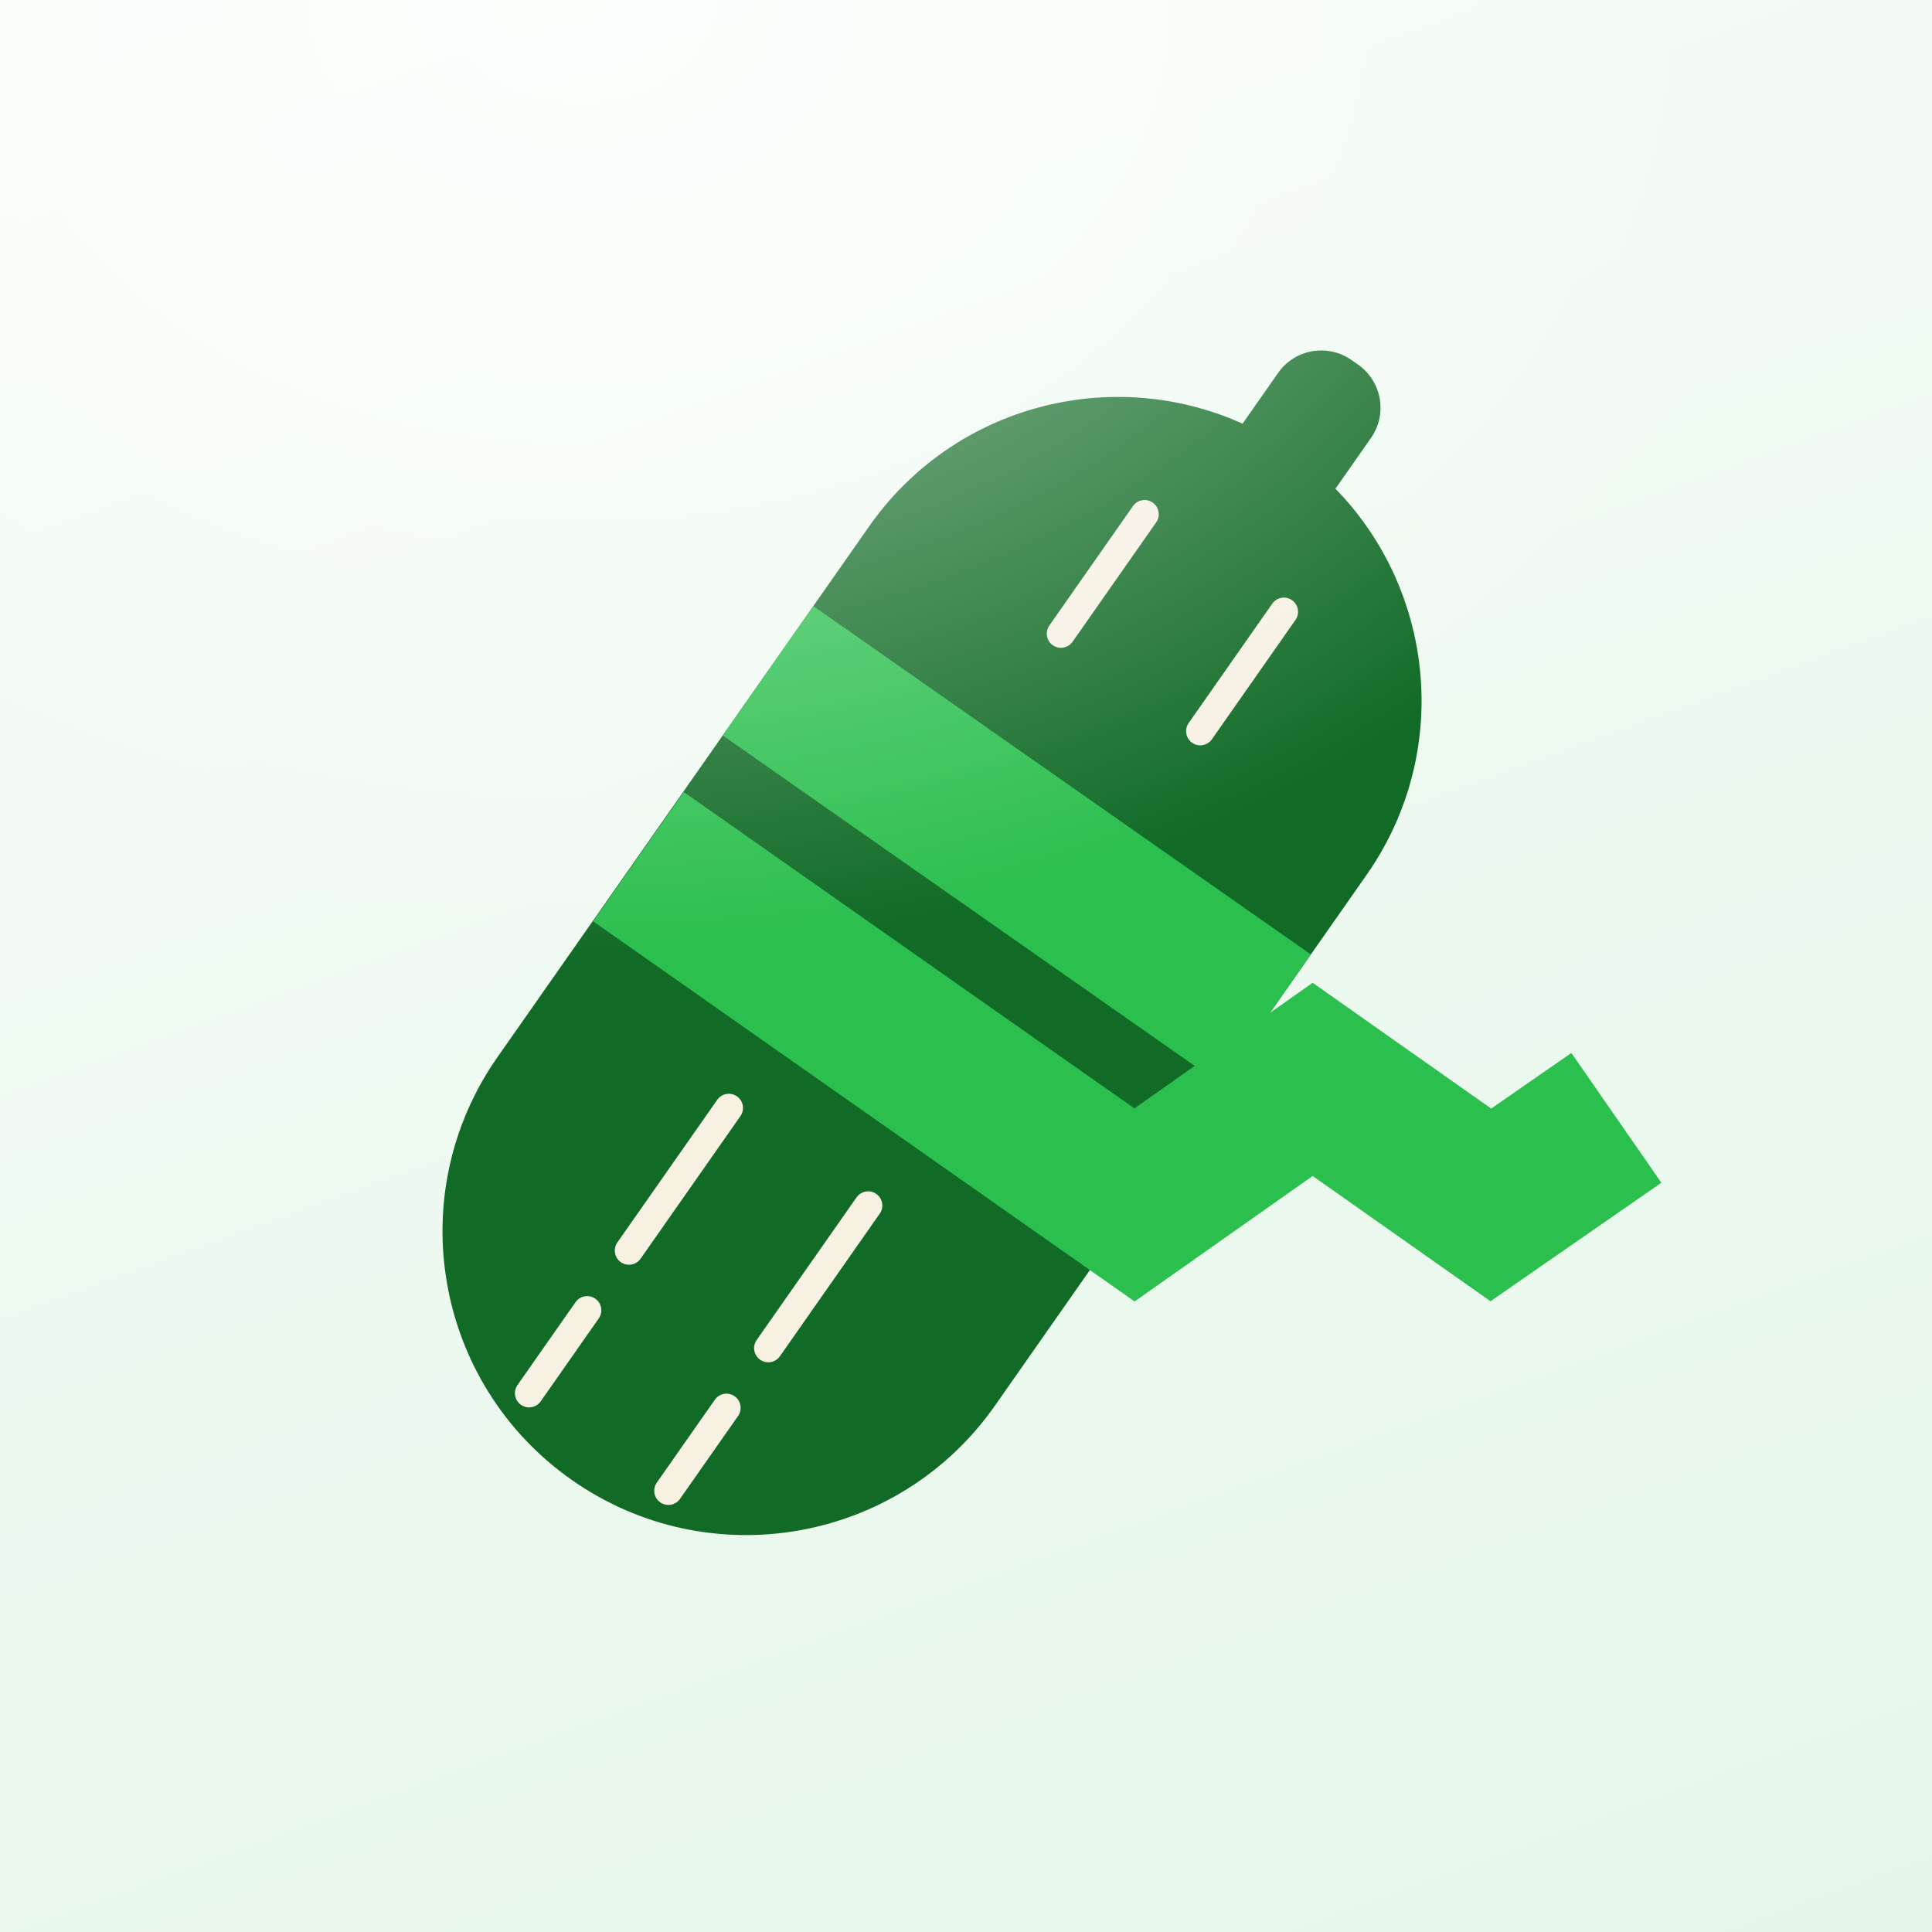
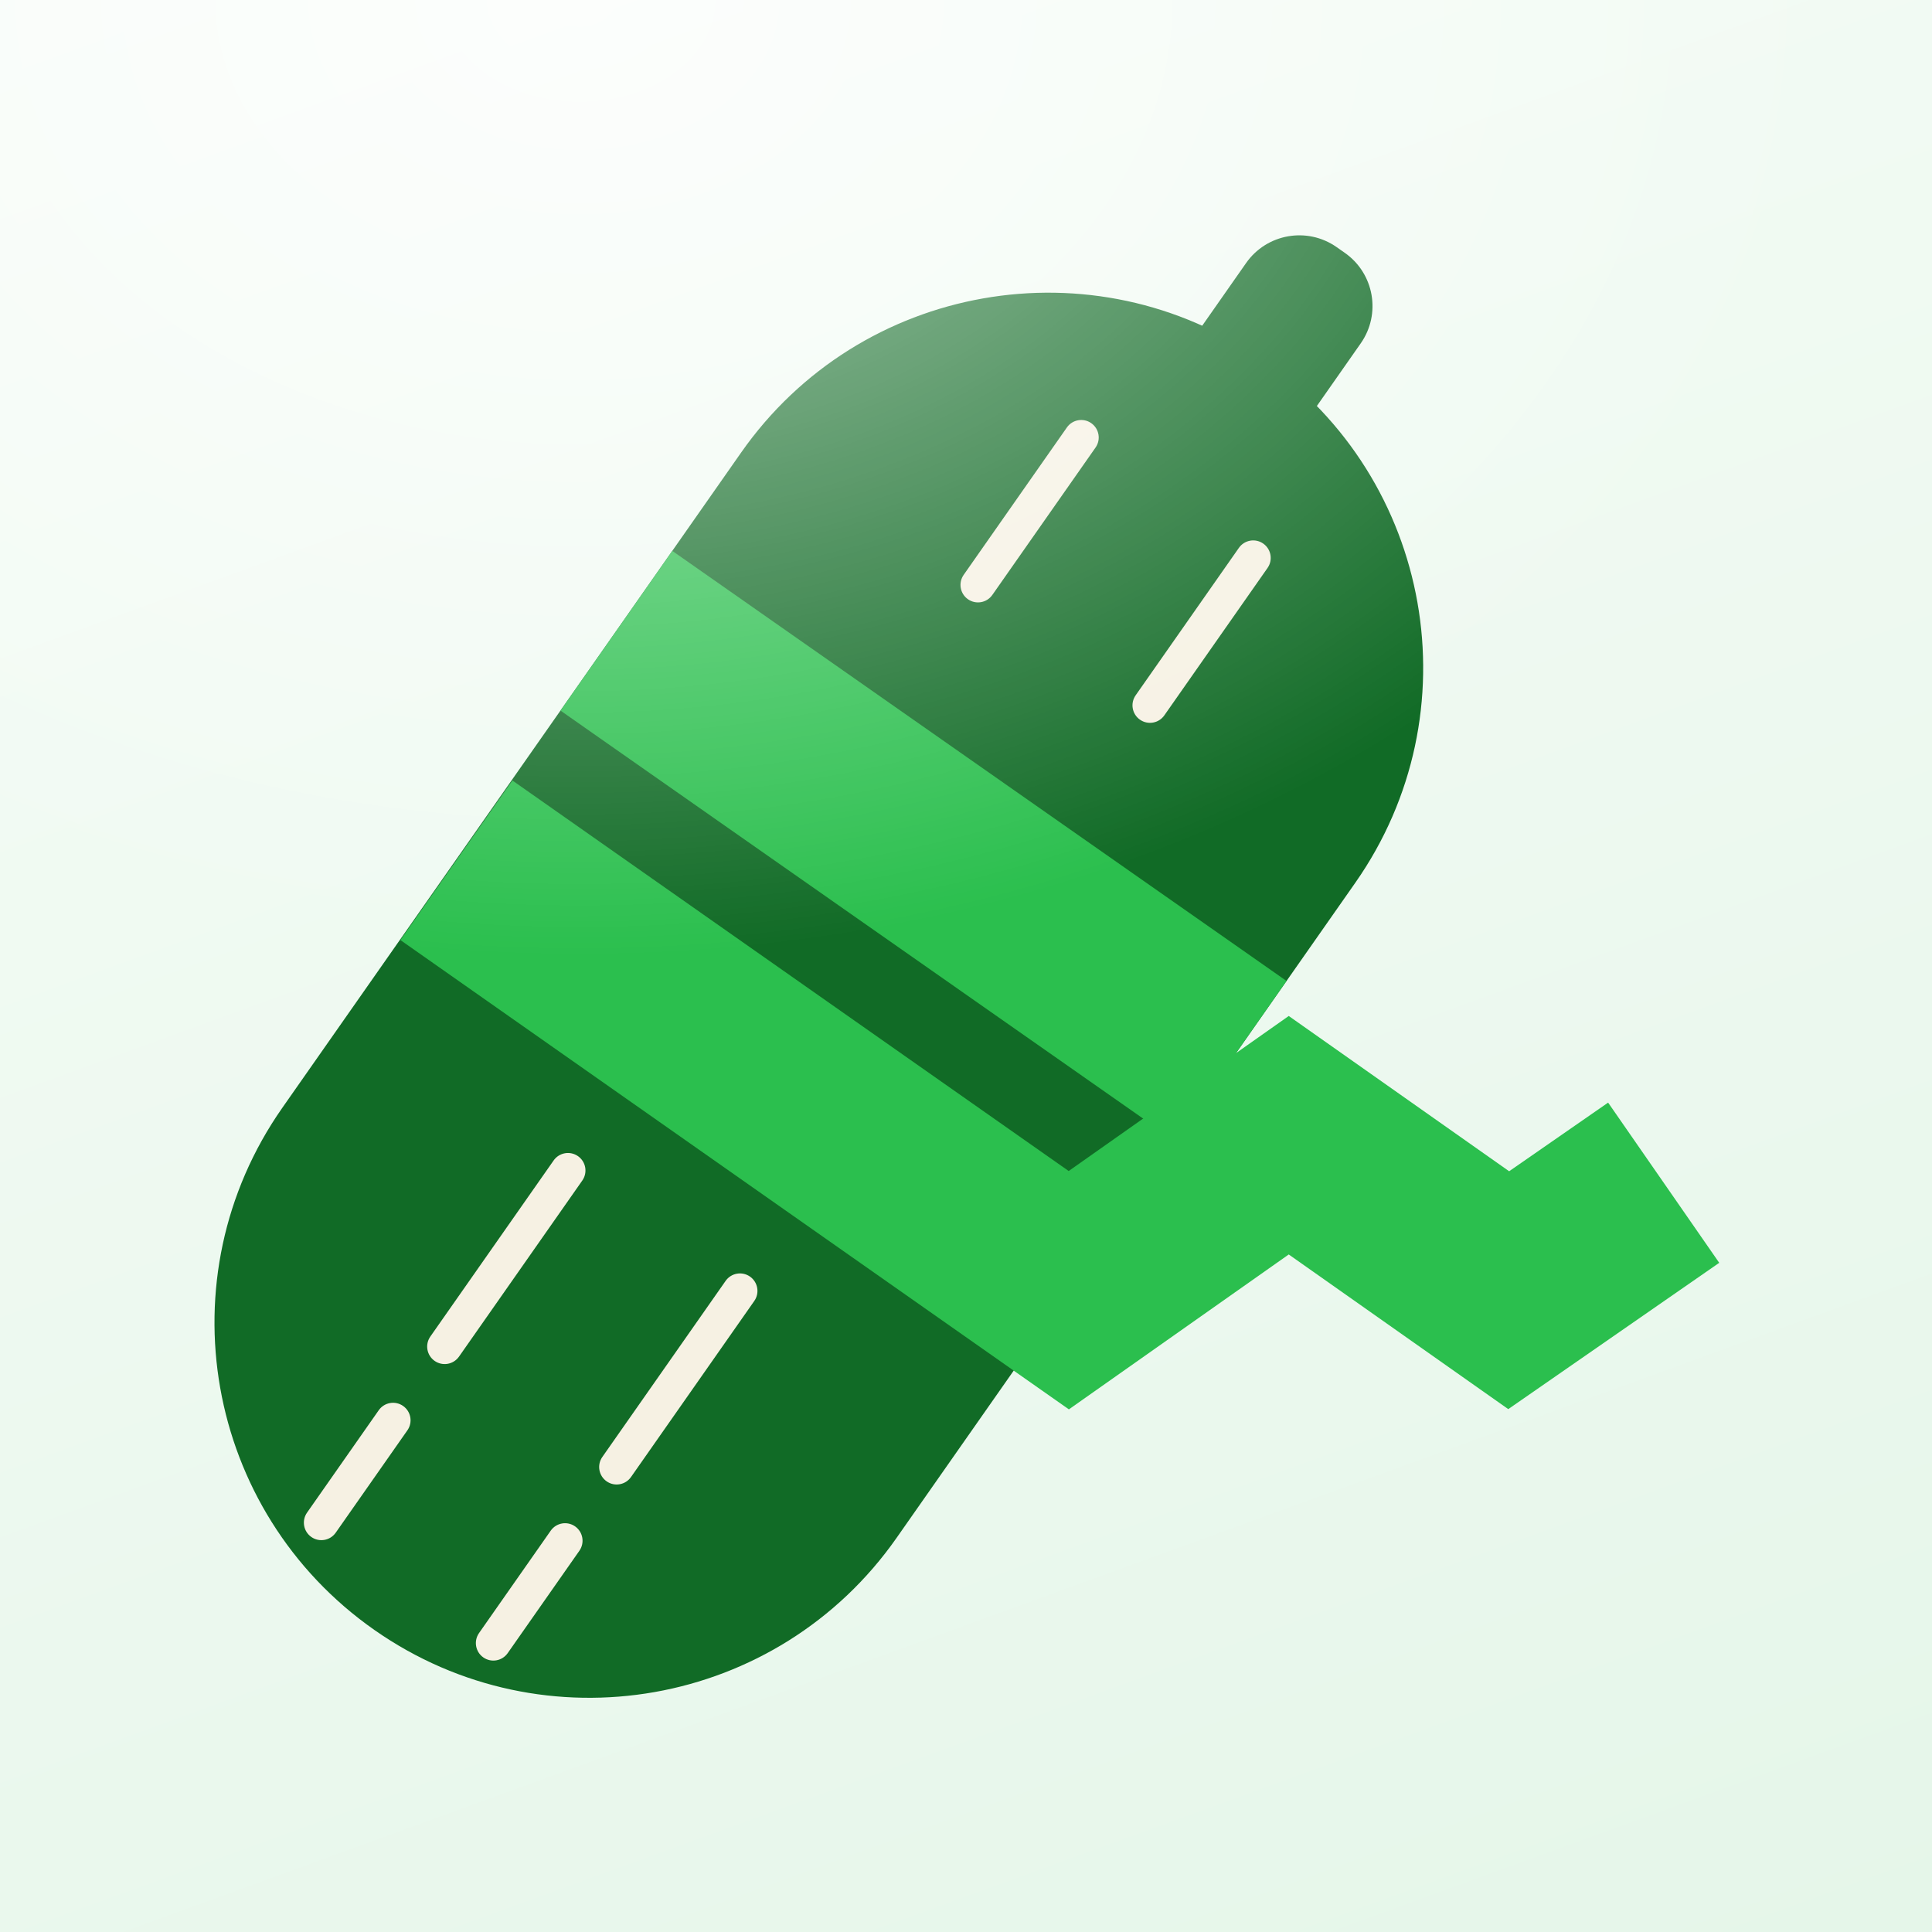
<svg xmlns="http://www.w3.org/2000/svg" width="1024" height="1024" viewBox="0 0 1024 1024">
  <defs>
    <linearGradient id="field" gradientUnits="userSpaceOnUse" x1="287.4" y1="-104.9" x2="736.6" y2="1128.9">
      <stop offset="0" stop-color="#F6FCF7" />
      <stop offset="1" stop-color="#E5F6E9" />
    </linearGradient>
    <radialGradient id="gloss" gradientUnits="userSpaceOnUse" cx="307.2" cy="0" r="1228.8" gradientTransform="matrix(1 0 0 0.75 0 0)">
      <stop offset="0" stop-color="#fff" stop-opacity="0.7" />
      <stop offset="0.55" stop-color="#fff" stop-opacity="0" />
    </radialGradient>
  </defs>
  <rect width="1024" height="1024" fill="url(#field)" />
-   <g transform="translate(-18 0) translate(512 512) scale(1.0731) translate(-512 -512)">
+   <g transform="translate(-78 15.5) translate(512 512) scale(1.3248) translate(-512 -512)">
    <g transform="rotate(35 512 512)" fill="#116B26">
      <rect x="362" y="202" width="300" height="620" rx="150" />
      <rect x="484" y="148" width="56" height="84" rx="26" />
    </g>
    <g transform="rotate(35 512 512)" fill="#F6F1E3">
      <rect x="463" y="262" width="14" height="86" rx="7" />
      <rect x="547" y="262" width="14" height="86" rx="7" />
      <rect x="463" y="620" width="14" height="100" rx="7" />
      <rect x="547" y="620" width="14" height="100" rx="7" />
      <rect x="463" y="742" width="14" height="64" rx="7" />
      <rect x="547" y="742" width="14" height="64" rx="7" />
    </g>
    <g transform="rotate(35 512 512)" fill="#2BBF4E">
      <rect x="362" y="400" width="300" height="78" />
    </g>
    <path d="M367 458 L 612 630 L 700 568 L 788 630 L 850 587" fill="none" stroke="#2BBF4E" stroke-width="78" stroke-linejoin="miter" />
  </g>
  <rect width="1024" height="1024" fill="url(#gloss)" />
</svg>
